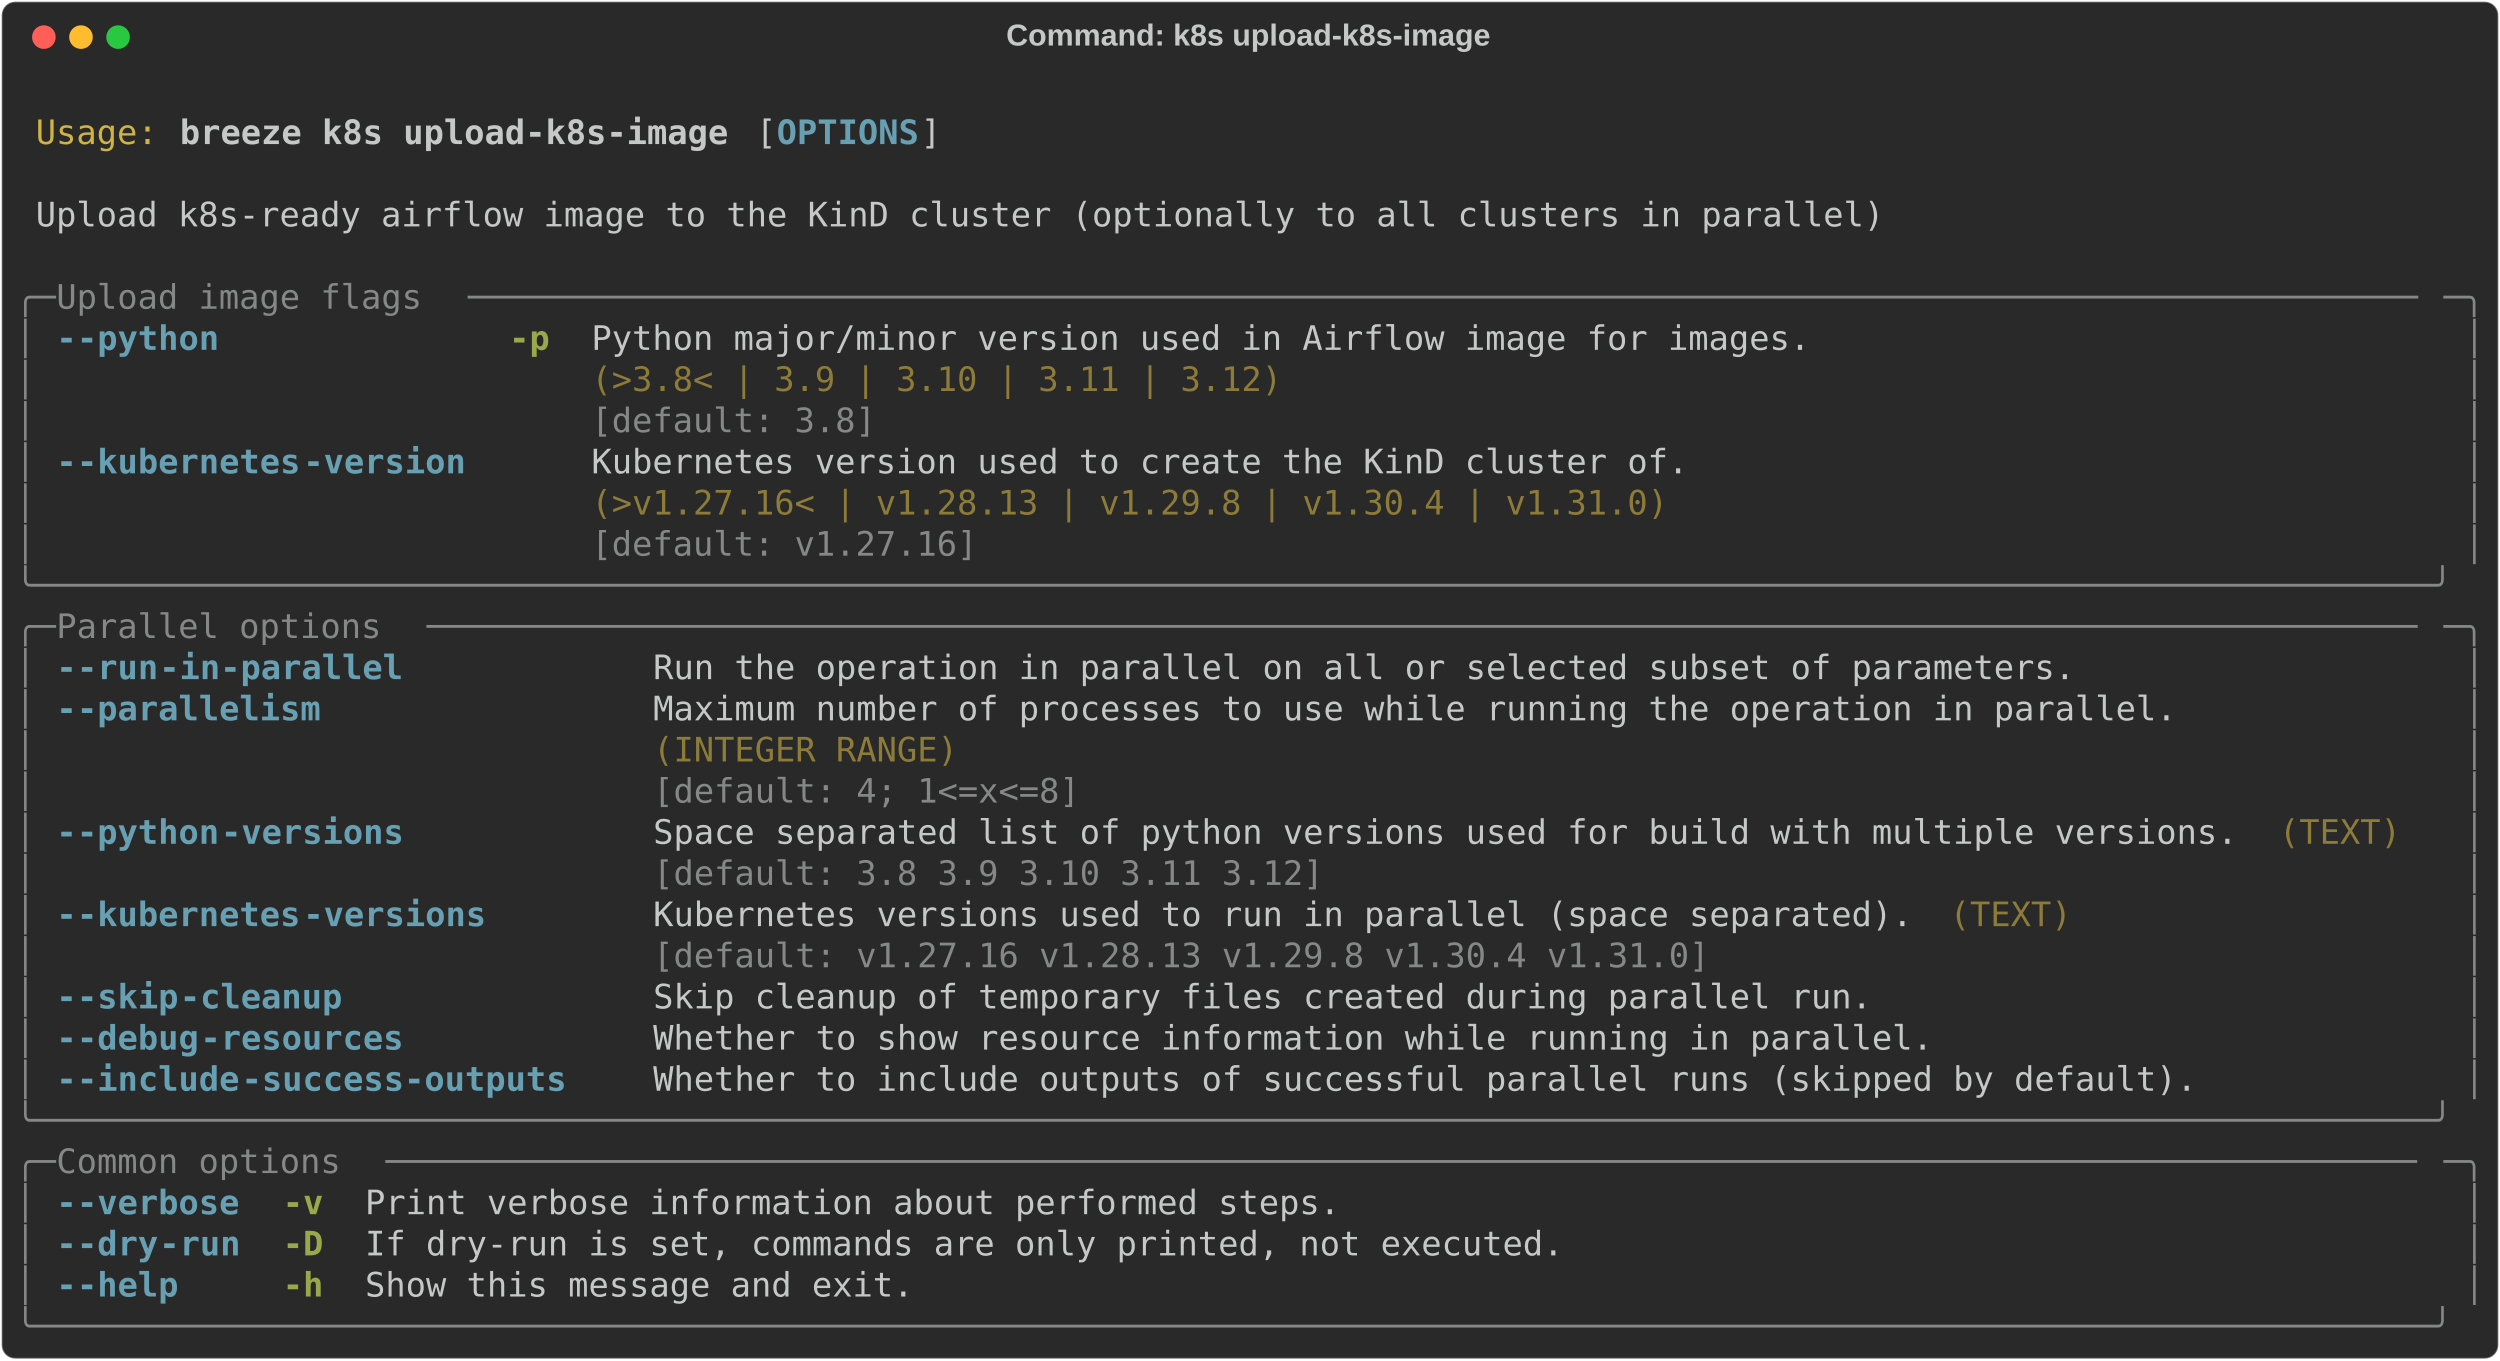
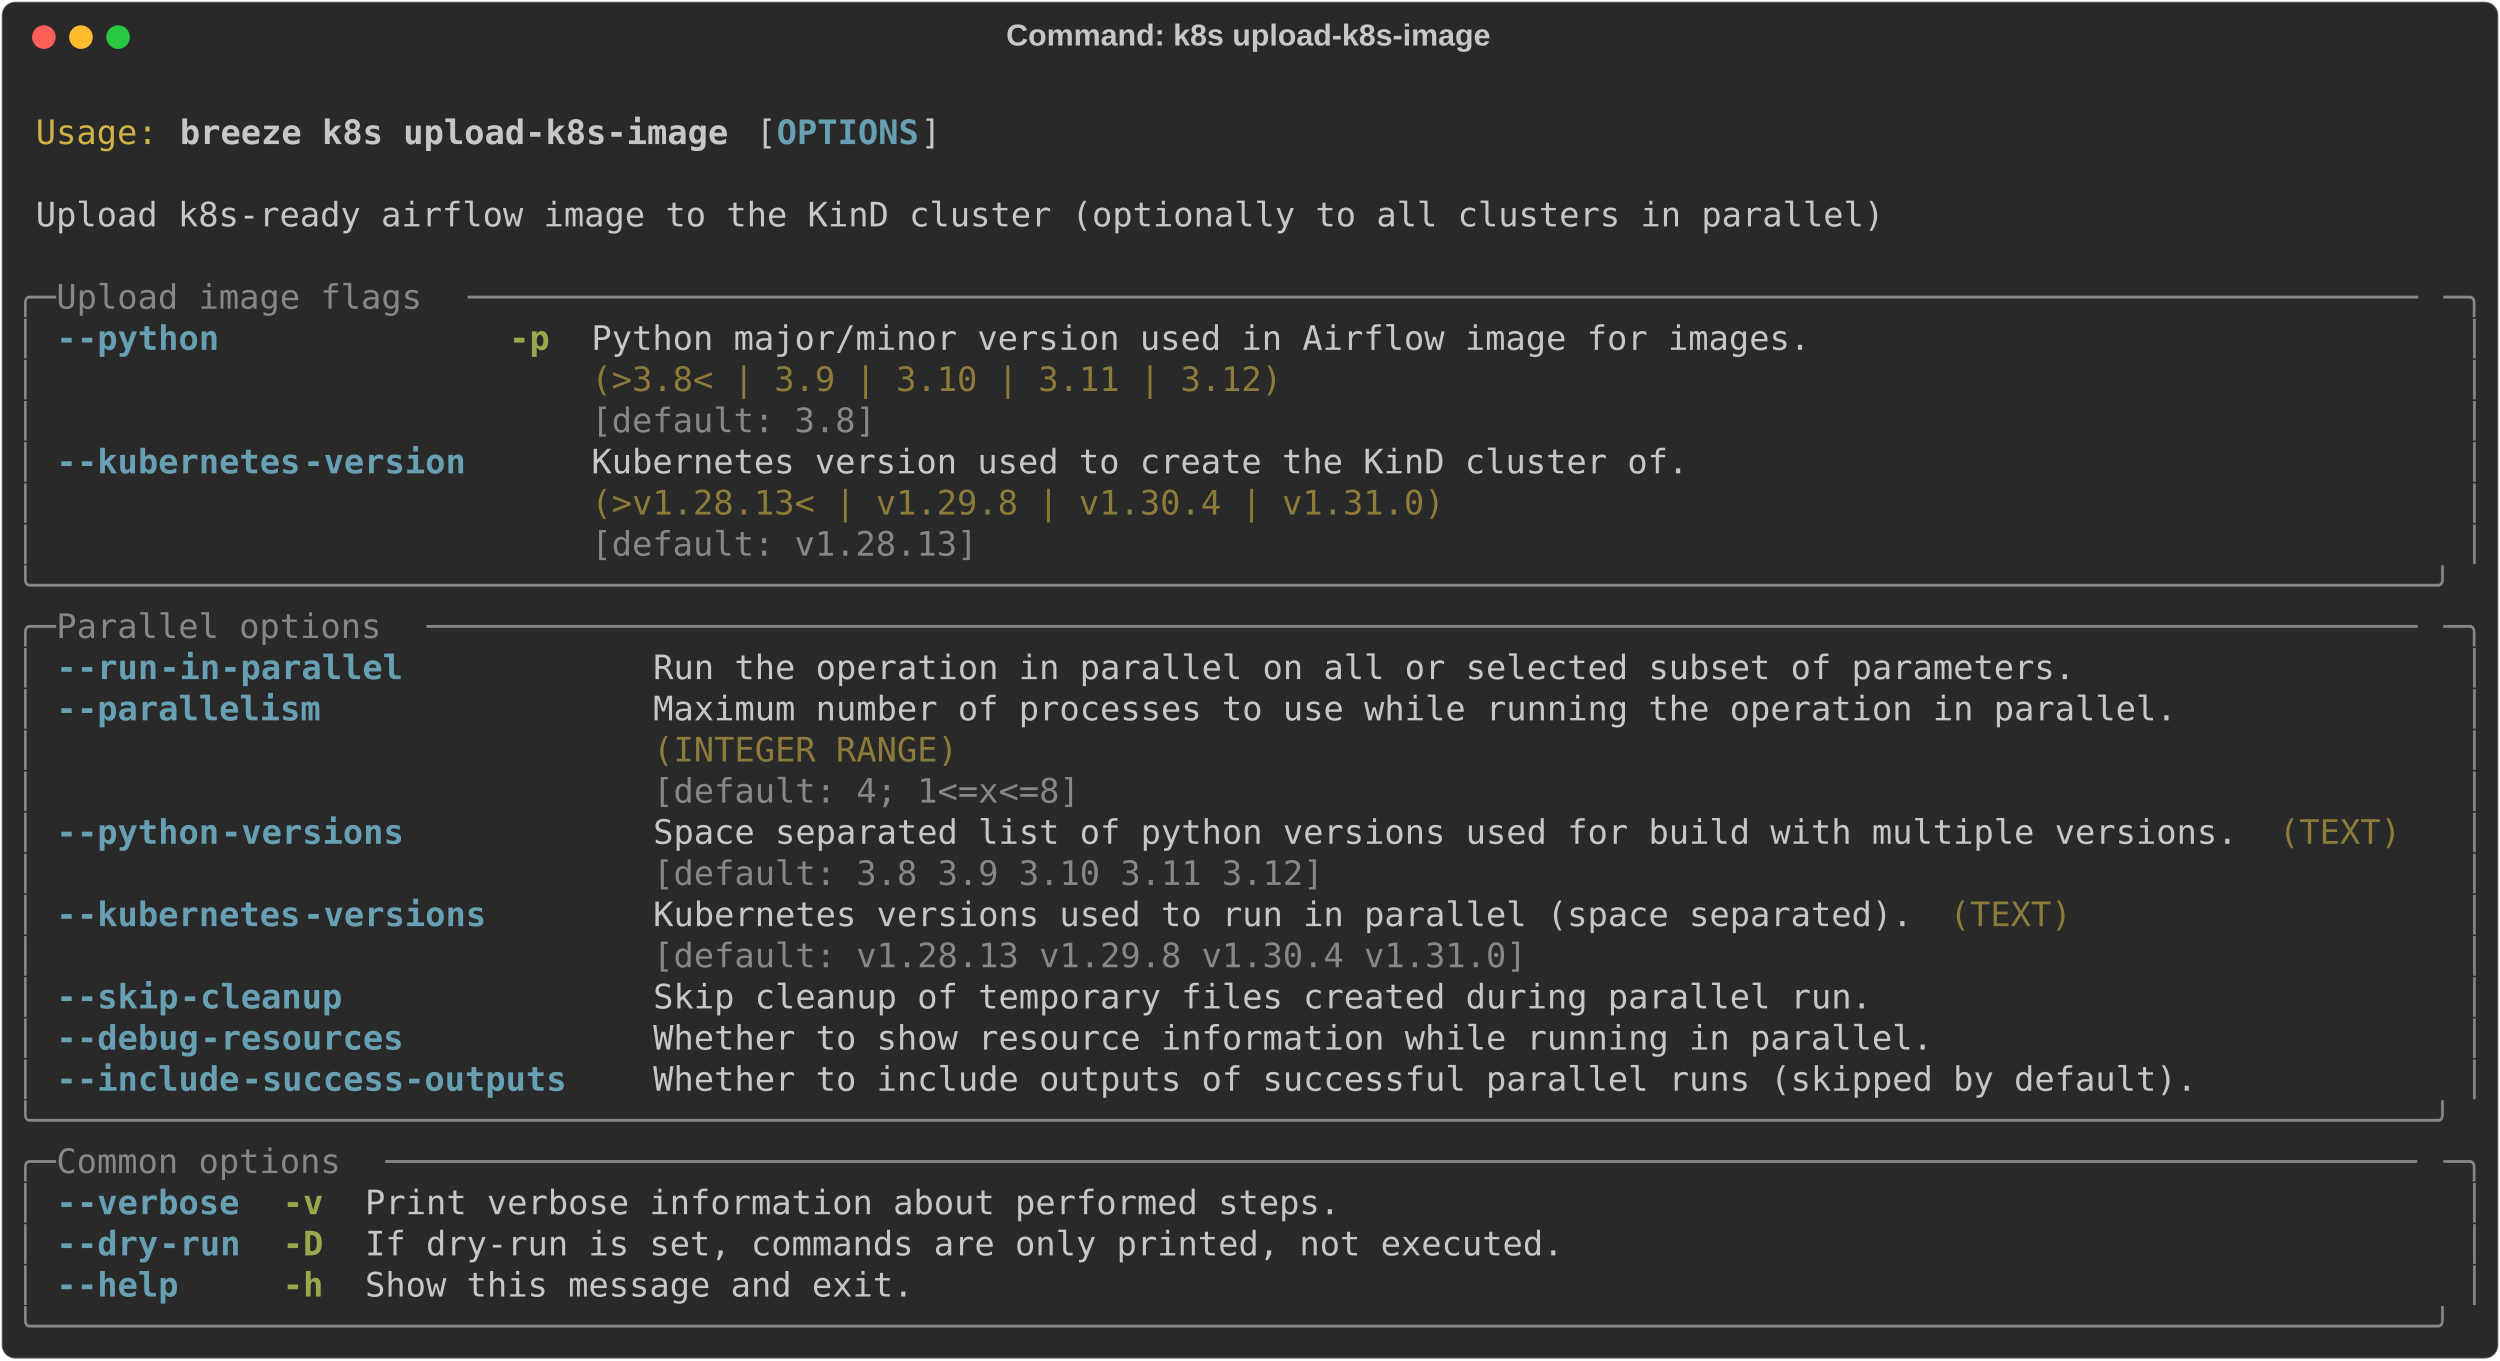
<svg xmlns="http://www.w3.org/2000/svg" class="rich-terminal" viewBox="0 0 1482 806.4">
  <style>

    @font-face {
        font-family: "Fira Code";
        src: local("FiraCode-Regular"),
                url("https://cdnjs.cloudflare.com/ajax/libs/firacode/6.2.0/woff2/FiraCode-Regular.woff2") format("woff2"),
                url("https://cdnjs.cloudflare.com/ajax/libs/firacode/6.2.0/woff/FiraCode-Regular.woff") format("woff");
        font-style: normal;
        font-weight: 400;
    }
    @font-face {
        font-family: "Fira Code";
        src: local("FiraCode-Bold"),
                url("https://cdnjs.cloudflare.com/ajax/libs/firacode/6.2.0/woff2/FiraCode-Bold.woff2") format("woff2"),
                url("https://cdnjs.cloudflare.com/ajax/libs/firacode/6.2.0/woff/FiraCode-Bold.woff") format("woff");
        font-style: bold;
        font-weight: 700;
    }

    .breeze-k8s-upload-k8s-image-matrix {
        font-family: Fira Code, monospace;
        font-size: 20px;
        line-height: 24.4px;
        font-variant-east-asian: full-width;
    }

    .breeze-k8s-upload-k8s-image-title {
        font-size: 18px;
        font-weight: bold;
        font-family: arial;
    }

    .breeze-k8s-upload-k8s-image-r1 { fill: #c5c8c6 }
.breeze-k8s-upload-k8s-image-r2 { fill: #d0b344 }
.breeze-k8s-upload-k8s-image-r3 { fill: #c5c8c6;font-weight: bold }
.breeze-k8s-upload-k8s-image-r4 { fill: #68a0b3;font-weight: bold }
.breeze-k8s-upload-k8s-image-r5 { fill: #868887 }
.breeze-k8s-upload-k8s-image-r6 { fill: #98a84b;font-weight: bold }
.breeze-k8s-upload-k8s-image-r7 { fill: #8d7b39 }
    </style>
  <defs>
    <clipPath id="breeze-k8s-upload-k8s-image-clip-terminal">
      <rect x="0" y="0" width="1463.0" height="755.4" />
    </clipPath>
    <clipPath id="breeze-k8s-upload-k8s-image-line-0">
      <rect x="0" y="1.5" width="1464" height="24.65" />
    </clipPath>
    <clipPath id="breeze-k8s-upload-k8s-image-line-1">
      <rect x="0" y="25.9" width="1464" height="24.65" />
    </clipPath>
    <clipPath id="breeze-k8s-upload-k8s-image-line-2">
      <rect x="0" y="50.3" width="1464" height="24.65" />
    </clipPath>
    <clipPath id="breeze-k8s-upload-k8s-image-line-3">
      <rect x="0" y="74.7" width="1464" height="24.65" />
    </clipPath>
    <clipPath id="breeze-k8s-upload-k8s-image-line-4">
      <rect x="0" y="99.1" width="1464" height="24.65" />
    </clipPath>
    <clipPath id="breeze-k8s-upload-k8s-image-line-5">
      <rect x="0" y="123.5" width="1464" height="24.65" />
    </clipPath>
    <clipPath id="breeze-k8s-upload-k8s-image-line-6">
      <rect x="0" y="147.9" width="1464" height="24.65" />
    </clipPath>
    <clipPath id="breeze-k8s-upload-k8s-image-line-7">
      <rect x="0" y="172.3" width="1464" height="24.65" />
    </clipPath>
    <clipPath id="breeze-k8s-upload-k8s-image-line-8">
      <rect x="0" y="196.7" width="1464" height="24.65" />
    </clipPath>
    <clipPath id="breeze-k8s-upload-k8s-image-line-9">
      <rect x="0" y="221.1" width="1464" height="24.65" />
    </clipPath>
    <clipPath id="breeze-k8s-upload-k8s-image-line-10">
      <rect x="0" y="245.5" width="1464" height="24.65" />
    </clipPath>
    <clipPath id="breeze-k8s-upload-k8s-image-line-11">
      <rect x="0" y="269.9" width="1464" height="24.65" />
    </clipPath>
    <clipPath id="breeze-k8s-upload-k8s-image-line-12">
      <rect x="0" y="294.3" width="1464" height="24.65" />
    </clipPath>
    <clipPath id="breeze-k8s-upload-k8s-image-line-13">
      <rect x="0" y="318.7" width="1464" height="24.65" />
    </clipPath>
    <clipPath id="breeze-k8s-upload-k8s-image-line-14">
      <rect x="0" y="343.1" width="1464" height="24.65" />
    </clipPath>
    <clipPath id="breeze-k8s-upload-k8s-image-line-15">
      <rect x="0" y="367.5" width="1464" height="24.65" />
    </clipPath>
    <clipPath id="breeze-k8s-upload-k8s-image-line-16">
      <rect x="0" y="391.9" width="1464" height="24.65" />
    </clipPath>
    <clipPath id="breeze-k8s-upload-k8s-image-line-17">
      <rect x="0" y="416.3" width="1464" height="24.65" />
    </clipPath>
    <clipPath id="breeze-k8s-upload-k8s-image-line-18">
      <rect x="0" y="440.7" width="1464" height="24.65" />
    </clipPath>
    <clipPath id="breeze-k8s-upload-k8s-image-line-19">
      <rect x="0" y="465.1" width="1464" height="24.65" />
    </clipPath>
    <clipPath id="breeze-k8s-upload-k8s-image-line-20">
      <rect x="0" y="489.5" width="1464" height="24.65" />
    </clipPath>
    <clipPath id="breeze-k8s-upload-k8s-image-line-21">
      <rect x="0" y="513.9" width="1464" height="24.65" />
    </clipPath>
    <clipPath id="breeze-k8s-upload-k8s-image-line-22">
      <rect x="0" y="538.3" width="1464" height="24.65" />
    </clipPath>
    <clipPath id="breeze-k8s-upload-k8s-image-line-23">
      <rect x="0" y="562.7" width="1464" height="24.65" />
    </clipPath>
    <clipPath id="breeze-k8s-upload-k8s-image-line-24">
      <rect x="0" y="587.1" width="1464" height="24.65" />
    </clipPath>
    <clipPath id="breeze-k8s-upload-k8s-image-line-25">
      <rect x="0" y="611.5" width="1464" height="24.65" />
    </clipPath>
    <clipPath id="breeze-k8s-upload-k8s-image-line-26">
      <rect x="0" y="635.9" width="1464" height="24.65" />
    </clipPath>
    <clipPath id="breeze-k8s-upload-k8s-image-line-27">
      <rect x="0" y="660.3" width="1464" height="24.65" />
    </clipPath>
    <clipPath id="breeze-k8s-upload-k8s-image-line-28">
      <rect x="0" y="684.7" width="1464" height="24.65" />
    </clipPath>
    <clipPath id="breeze-k8s-upload-k8s-image-line-29">
      <rect x="0" y="709.1" width="1464" height="24.65" />
    </clipPath>
  </defs>
  <rect fill="#292929" stroke="rgba(255,255,255,0.35)" stroke-width="1" x="1" y="1" width="1480" height="804.4" rx="8" />
  <text class="breeze-k8s-upload-k8s-image-title" fill="#c5c8c6" text-anchor="middle" x="740" y="27">Command: k8s upload-k8s-image</text>
  <g transform="translate(26,22)">
    <circle cx="0" cy="0" r="7" fill="#ff5f57" />
    <circle cx="22" cy="0" r="7" fill="#febc2e" />
    <circle cx="44" cy="0" r="7" fill="#28c840" />
  </g>
  <g transform="translate(9, 41)" clip-path="url(#breeze-k8s-upload-k8s-image-clip-terminal)">
    <g class="breeze-k8s-upload-k8s-image-matrix">
      <text class="breeze-k8s-upload-k8s-image-r1" x="1464" y="20" textLength="12.2" clip-path="url(#breeze-k8s-upload-k8s-image-line-0)">
</text>
      <text class="breeze-k8s-upload-k8s-image-r2" x="12.2" y="44.4" textLength="73.2" clip-path="url(#breeze-k8s-upload-k8s-image-line-1)">Usage:</text>
      <text class="breeze-k8s-upload-k8s-image-r3" x="97.6" y="44.4" textLength="329.4" clip-path="url(#breeze-k8s-upload-k8s-image-line-1)">breeze k8s upload-k8s-image</text>
      <text class="breeze-k8s-upload-k8s-image-r1" x="439.2" y="44.4" textLength="12.2" clip-path="url(#breeze-k8s-upload-k8s-image-line-1)">[</text>
      <text class="breeze-k8s-upload-k8s-image-r4" x="451.4" y="44.4" textLength="85.4" clip-path="url(#breeze-k8s-upload-k8s-image-line-1)">OPTIONS</text>
      <text class="breeze-k8s-upload-k8s-image-r1" x="536.8" y="44.4" textLength="12.2" clip-path="url(#breeze-k8s-upload-k8s-image-line-1)">]</text>
      <text class="breeze-k8s-upload-k8s-image-r1" x="1464" y="44.4" textLength="12.2" clip-path="url(#breeze-k8s-upload-k8s-image-line-1)">
</text>
      <text class="breeze-k8s-upload-k8s-image-r1" x="1464" y="68.8" textLength="12.2" clip-path="url(#breeze-k8s-upload-k8s-image-line-2)">
</text>
      <text class="breeze-k8s-upload-k8s-image-r1" x="12.2" y="93.2" textLength="1110.2" clip-path="url(#breeze-k8s-upload-k8s-image-line-3)">Upload k8s-ready airflow image to the KinD cluster (optionally to all clusters in parallel)</text>
      <text class="breeze-k8s-upload-k8s-image-r1" x="1464" y="93.2" textLength="12.2" clip-path="url(#breeze-k8s-upload-k8s-image-line-3)">
</text>
      <text class="breeze-k8s-upload-k8s-image-r1" x="1464" y="117.6" textLength="12.2" clip-path="url(#breeze-k8s-upload-k8s-image-line-4)">
</text>
      <text class="breeze-k8s-upload-k8s-image-r5" x="0" y="142" textLength="24.4" clip-path="url(#breeze-k8s-upload-k8s-image-line-5)">╭─</text>
      <text class="breeze-k8s-upload-k8s-image-r5" x="24.4" y="142" textLength="244" clip-path="url(#breeze-k8s-upload-k8s-image-line-5)"> Upload image flags </text>
      <text class="breeze-k8s-upload-k8s-image-r5" x="268.4" y="142" textLength="1171.2" clip-path="url(#breeze-k8s-upload-k8s-image-line-5)">────────────────────────────────────────────────────────────────────────────────────────────────</text>
      <text class="breeze-k8s-upload-k8s-image-r5" x="1439.6" y="142" textLength="24.4" clip-path="url(#breeze-k8s-upload-k8s-image-line-5)">─╮</text>
      <text class="breeze-k8s-upload-k8s-image-r1" x="1464" y="142" textLength="12.2" clip-path="url(#breeze-k8s-upload-k8s-image-line-5)">
</text>
      <text class="breeze-k8s-upload-k8s-image-r5" x="0" y="166.4" textLength="12.2" clip-path="url(#breeze-k8s-upload-k8s-image-line-6)">│</text>
      <text class="breeze-k8s-upload-k8s-image-r4" x="24.4" y="166.4" textLength="12.2" clip-path="url(#breeze-k8s-upload-k8s-image-line-6)">-</text>
      <text class="breeze-k8s-upload-k8s-image-r4" x="36.6" y="166.4" textLength="85.4" clip-path="url(#breeze-k8s-upload-k8s-image-line-6)">-python</text>
      <text class="breeze-k8s-upload-k8s-image-r6" x="292.8" y="166.4" textLength="24.4" clip-path="url(#breeze-k8s-upload-k8s-image-line-6)">-p</text>
      <text class="breeze-k8s-upload-k8s-image-r1" x="341.6" y="166.4" textLength="732" clip-path="url(#breeze-k8s-upload-k8s-image-line-6)">Python major/minor version used in Airflow image for images.</text>
      <text class="breeze-k8s-upload-k8s-image-r5" x="1451.8" y="166.4" textLength="12.2" clip-path="url(#breeze-k8s-upload-k8s-image-line-6)">│</text>
      <text class="breeze-k8s-upload-k8s-image-r1" x="1464" y="166.4" textLength="12.2" clip-path="url(#breeze-k8s-upload-k8s-image-line-6)">
</text>
      <text class="breeze-k8s-upload-k8s-image-r5" x="0" y="190.8" textLength="12.2" clip-path="url(#breeze-k8s-upload-k8s-image-line-7)">│</text>
      <text class="breeze-k8s-upload-k8s-image-r7" x="341.6" y="190.8" textLength="732" clip-path="url(#breeze-k8s-upload-k8s-image-line-7)">(&gt;3.8&lt; | 3.9 | 3.10 | 3.11 | 3.12)                          </text>
      <text class="breeze-k8s-upload-k8s-image-r5" x="1451.8" y="190.8" textLength="12.2" clip-path="url(#breeze-k8s-upload-k8s-image-line-7)">│</text>
      <text class="breeze-k8s-upload-k8s-image-r1" x="1464" y="190.8" textLength="12.2" clip-path="url(#breeze-k8s-upload-k8s-image-line-7)">
</text>
      <text class="breeze-k8s-upload-k8s-image-r5" x="0" y="215.2" textLength="12.2" clip-path="url(#breeze-k8s-upload-k8s-image-line-8)">│</text>
      <text class="breeze-k8s-upload-k8s-image-r5" x="341.6" y="215.2" textLength="732" clip-path="url(#breeze-k8s-upload-k8s-image-line-8)">[default: 3.8]                                              </text>
      <text class="breeze-k8s-upload-k8s-image-r5" x="1451.8" y="215.2" textLength="12.2" clip-path="url(#breeze-k8s-upload-k8s-image-line-8)">│</text>
      <text class="breeze-k8s-upload-k8s-image-r1" x="1464" y="215.2" textLength="12.2" clip-path="url(#breeze-k8s-upload-k8s-image-line-8)">
</text>
      <text class="breeze-k8s-upload-k8s-image-r5" x="0" y="239.6" textLength="12.2" clip-path="url(#breeze-k8s-upload-k8s-image-line-9)">│</text>
      <text class="breeze-k8s-upload-k8s-image-r4" x="24.4" y="239.6" textLength="12.2" clip-path="url(#breeze-k8s-upload-k8s-image-line-9)">-</text>
      <text class="breeze-k8s-upload-k8s-image-r4" x="36.6" y="239.6" textLength="134.2" clip-path="url(#breeze-k8s-upload-k8s-image-line-9)">-kubernetes</text>
      <text class="breeze-k8s-upload-k8s-image-r4" x="170.8" y="239.6" textLength="97.6" clip-path="url(#breeze-k8s-upload-k8s-image-line-9)">-version</text>
      <text class="breeze-k8s-upload-k8s-image-r1" x="341.6" y="239.6" textLength="658.8" clip-path="url(#breeze-k8s-upload-k8s-image-line-9)">Kubernetes version used to create the KinD cluster of.</text>
      <text class="breeze-k8s-upload-k8s-image-r5" x="1451.8" y="239.6" textLength="12.2" clip-path="url(#breeze-k8s-upload-k8s-image-line-9)">│</text>
      <text class="breeze-k8s-upload-k8s-image-r1" x="1464" y="239.6" textLength="12.2" clip-path="url(#breeze-k8s-upload-k8s-image-line-9)">
</text>
      <text class="breeze-k8s-upload-k8s-image-r5" x="0" y="264" textLength="12.2" clip-path="url(#breeze-k8s-upload-k8s-image-line-10)">│</text>
-       <text class="breeze-k8s-upload-k8s-image-r7" x="341.6" y="264" textLength="658.8" clip-path="url(#breeze-k8s-upload-k8s-image-line-10)">(&gt;v1.27.16&lt; | v1.28.13 | v1.29.8 | v1.30.4 | v1.31.0) </text>
+       <text class="breeze-k8s-upload-k8s-image-r7" x="341.6" y="264" textLength="658.8" clip-path="url(#breeze-k8s-upload-k8s-image-line-10)">(&gt;v1.28.13&lt; | v1.29.8 | v1.30.4 | v1.31.0)            </text>
      <text class="breeze-k8s-upload-k8s-image-r5" x="1451.8" y="264" textLength="12.2" clip-path="url(#breeze-k8s-upload-k8s-image-line-10)">│</text>
      <text class="breeze-k8s-upload-k8s-image-r1" x="1464" y="264" textLength="12.2" clip-path="url(#breeze-k8s-upload-k8s-image-line-10)">
</text>
      <text class="breeze-k8s-upload-k8s-image-r5" x="0" y="288.4" textLength="12.2" clip-path="url(#breeze-k8s-upload-k8s-image-line-11)">│</text>
-       <text class="breeze-k8s-upload-k8s-image-r5" x="341.6" y="288.4" textLength="658.8" clip-path="url(#breeze-k8s-upload-k8s-image-line-11)">[default: v1.27.16]                                   </text>
+       <text class="breeze-k8s-upload-k8s-image-r5" x="341.6" y="288.4" textLength="658.8" clip-path="url(#breeze-k8s-upload-k8s-image-line-11)">[default: v1.28.13]                                   </text>
      <text class="breeze-k8s-upload-k8s-image-r5" x="1451.8" y="288.4" textLength="12.2" clip-path="url(#breeze-k8s-upload-k8s-image-line-11)">│</text>
      <text class="breeze-k8s-upload-k8s-image-r1" x="1464" y="288.4" textLength="12.2" clip-path="url(#breeze-k8s-upload-k8s-image-line-11)">
</text>
      <text class="breeze-k8s-upload-k8s-image-r5" x="0" y="312.8" textLength="1464" clip-path="url(#breeze-k8s-upload-k8s-image-line-12)">╰──────────────────────────────────────────────────────────────────────────────────────────────────────────────────────╯</text>
      <text class="breeze-k8s-upload-k8s-image-r1" x="1464" y="312.8" textLength="12.2" clip-path="url(#breeze-k8s-upload-k8s-image-line-12)">
</text>
      <text class="breeze-k8s-upload-k8s-image-r5" x="0" y="337.2" textLength="24.4" clip-path="url(#breeze-k8s-upload-k8s-image-line-13)">╭─</text>
      <text class="breeze-k8s-upload-k8s-image-r5" x="24.4" y="337.2" textLength="219.6" clip-path="url(#breeze-k8s-upload-k8s-image-line-13)"> Parallel options </text>
      <text class="breeze-k8s-upload-k8s-image-r5" x="244" y="337.2" textLength="1195.6" clip-path="url(#breeze-k8s-upload-k8s-image-line-13)">──────────────────────────────────────────────────────────────────────────────────────────────────</text>
      <text class="breeze-k8s-upload-k8s-image-r5" x="1439.6" y="337.2" textLength="24.4" clip-path="url(#breeze-k8s-upload-k8s-image-line-13)">─╮</text>
      <text class="breeze-k8s-upload-k8s-image-r1" x="1464" y="337.2" textLength="12.2" clip-path="url(#breeze-k8s-upload-k8s-image-line-13)">
</text>
      <text class="breeze-k8s-upload-k8s-image-r5" x="0" y="361.6" textLength="12.2" clip-path="url(#breeze-k8s-upload-k8s-image-line-14)">│</text>
      <text class="breeze-k8s-upload-k8s-image-r4" x="24.4" y="361.6" textLength="12.2" clip-path="url(#breeze-k8s-upload-k8s-image-line-14)">-</text>
      <text class="breeze-k8s-upload-k8s-image-r4" x="36.6" y="361.6" textLength="48.8" clip-path="url(#breeze-k8s-upload-k8s-image-line-14)">-run</text>
      <text class="breeze-k8s-upload-k8s-image-r4" x="85.4" y="361.6" textLength="146.4" clip-path="url(#breeze-k8s-upload-k8s-image-line-14)">-in-parallel</text>
      <text class="breeze-k8s-upload-k8s-image-r1" x="378.2" y="361.6" textLength="854" clip-path="url(#breeze-k8s-upload-k8s-image-line-14)">Run the operation in parallel on all or selected subset of parameters.</text>
      <text class="breeze-k8s-upload-k8s-image-r5" x="1451.8" y="361.6" textLength="12.2" clip-path="url(#breeze-k8s-upload-k8s-image-line-14)">│</text>
      <text class="breeze-k8s-upload-k8s-image-r1" x="1464" y="361.6" textLength="12.2" clip-path="url(#breeze-k8s-upload-k8s-image-line-14)">
</text>
      <text class="breeze-k8s-upload-k8s-image-r5" x="0" y="386" textLength="12.2" clip-path="url(#breeze-k8s-upload-k8s-image-line-15)">│</text>
      <text class="breeze-k8s-upload-k8s-image-r4" x="24.4" y="386" textLength="12.2" clip-path="url(#breeze-k8s-upload-k8s-image-line-15)">-</text>
      <text class="breeze-k8s-upload-k8s-image-r4" x="36.6" y="386" textLength="146.4" clip-path="url(#breeze-k8s-upload-k8s-image-line-15)">-parallelism</text>
      <text class="breeze-k8s-upload-k8s-image-r1" x="378.2" y="386" textLength="915" clip-path="url(#breeze-k8s-upload-k8s-image-line-15)">Maximum number of processes to use while running the operation in parallel.</text>
      <text class="breeze-k8s-upload-k8s-image-r5" x="1451.8" y="386" textLength="12.2" clip-path="url(#breeze-k8s-upload-k8s-image-line-15)">│</text>
      <text class="breeze-k8s-upload-k8s-image-r1" x="1464" y="386" textLength="12.2" clip-path="url(#breeze-k8s-upload-k8s-image-line-15)">
</text>
      <text class="breeze-k8s-upload-k8s-image-r5" x="0" y="410.4" textLength="12.2" clip-path="url(#breeze-k8s-upload-k8s-image-line-16)">│</text>
      <text class="breeze-k8s-upload-k8s-image-r7" x="378.2" y="410.4" textLength="915" clip-path="url(#breeze-k8s-upload-k8s-image-line-16)">(INTEGER RANGE)                                                            </text>
      <text class="breeze-k8s-upload-k8s-image-r5" x="1451.8" y="410.4" textLength="12.2" clip-path="url(#breeze-k8s-upload-k8s-image-line-16)">│</text>
      <text class="breeze-k8s-upload-k8s-image-r1" x="1464" y="410.4" textLength="12.2" clip-path="url(#breeze-k8s-upload-k8s-image-line-16)">
</text>
      <text class="breeze-k8s-upload-k8s-image-r5" x="0" y="434.8" textLength="12.2" clip-path="url(#breeze-k8s-upload-k8s-image-line-17)">│</text>
      <text class="breeze-k8s-upload-k8s-image-r5" x="378.2" y="434.8" textLength="915" clip-path="url(#breeze-k8s-upload-k8s-image-line-17)">[default: 4; 1&lt;=x&lt;=8]                                                      </text>
      <text class="breeze-k8s-upload-k8s-image-r5" x="1451.8" y="434.8" textLength="12.2" clip-path="url(#breeze-k8s-upload-k8s-image-line-17)">│</text>
      <text class="breeze-k8s-upload-k8s-image-r1" x="1464" y="434.8" textLength="12.2" clip-path="url(#breeze-k8s-upload-k8s-image-line-17)">
</text>
      <text class="breeze-k8s-upload-k8s-image-r5" x="0" y="459.2" textLength="12.2" clip-path="url(#breeze-k8s-upload-k8s-image-line-18)">│</text>
      <text class="breeze-k8s-upload-k8s-image-r4" x="24.4" y="459.2" textLength="12.2" clip-path="url(#breeze-k8s-upload-k8s-image-line-18)">-</text>
      <text class="breeze-k8s-upload-k8s-image-r4" x="36.6" y="459.2" textLength="85.4" clip-path="url(#breeze-k8s-upload-k8s-image-line-18)">-python</text>
      <text class="breeze-k8s-upload-k8s-image-r4" x="122" y="459.2" textLength="109.8" clip-path="url(#breeze-k8s-upload-k8s-image-line-18)">-versions</text>
      <text class="breeze-k8s-upload-k8s-image-r1" x="378.2" y="459.2" textLength="951.6" clip-path="url(#breeze-k8s-upload-k8s-image-line-18)">Space separated list of python versions used for build with multiple versions.</text>
      <text class="breeze-k8s-upload-k8s-image-r7" x="1342" y="459.2" textLength="73.2" clip-path="url(#breeze-k8s-upload-k8s-image-line-18)">(TEXT)</text>
      <text class="breeze-k8s-upload-k8s-image-r5" x="1451.8" y="459.2" textLength="12.2" clip-path="url(#breeze-k8s-upload-k8s-image-line-18)">│</text>
      <text class="breeze-k8s-upload-k8s-image-r1" x="1464" y="459.2" textLength="12.2" clip-path="url(#breeze-k8s-upload-k8s-image-line-18)">
</text>
      <text class="breeze-k8s-upload-k8s-image-r5" x="0" y="483.6" textLength="12.2" clip-path="url(#breeze-k8s-upload-k8s-image-line-19)">│</text>
      <text class="breeze-k8s-upload-k8s-image-r5" x="378.2" y="483.6" textLength="951.6" clip-path="url(#breeze-k8s-upload-k8s-image-line-19)">[default: 3.8 3.9 3.10 3.11 3.12]                                             </text>
      <text class="breeze-k8s-upload-k8s-image-r5" x="1451.8" y="483.6" textLength="12.2" clip-path="url(#breeze-k8s-upload-k8s-image-line-19)">│</text>
      <text class="breeze-k8s-upload-k8s-image-r1" x="1464" y="483.6" textLength="12.2" clip-path="url(#breeze-k8s-upload-k8s-image-line-19)">
</text>
      <text class="breeze-k8s-upload-k8s-image-r5" x="0" y="508" textLength="12.2" clip-path="url(#breeze-k8s-upload-k8s-image-line-20)">│</text>
      <text class="breeze-k8s-upload-k8s-image-r4" x="24.4" y="508" textLength="12.2" clip-path="url(#breeze-k8s-upload-k8s-image-line-20)">-</text>
      <text class="breeze-k8s-upload-k8s-image-r4" x="36.6" y="508" textLength="134.2" clip-path="url(#breeze-k8s-upload-k8s-image-line-20)">-kubernetes</text>
      <text class="breeze-k8s-upload-k8s-image-r4" x="170.8" y="508" textLength="109.8" clip-path="url(#breeze-k8s-upload-k8s-image-line-20)">-versions</text>
      <text class="breeze-k8s-upload-k8s-image-r1" x="378.2" y="508" textLength="756.4" clip-path="url(#breeze-k8s-upload-k8s-image-line-20)">Kubernetes versions used to run in parallel (space separated).</text>
      <text class="breeze-k8s-upload-k8s-image-r7" x="1146.8" y="508" textLength="73.2" clip-path="url(#breeze-k8s-upload-k8s-image-line-20)">(TEXT)</text>
      <text class="breeze-k8s-upload-k8s-image-r5" x="1451.8" y="508" textLength="12.2" clip-path="url(#breeze-k8s-upload-k8s-image-line-20)">│</text>
      <text class="breeze-k8s-upload-k8s-image-r1" x="1464" y="508" textLength="12.2" clip-path="url(#breeze-k8s-upload-k8s-image-line-20)">
</text>
      <text class="breeze-k8s-upload-k8s-image-r5" x="0" y="532.4" textLength="12.2" clip-path="url(#breeze-k8s-upload-k8s-image-line-21)">│</text>
-       <text class="breeze-k8s-upload-k8s-image-r5" x="378.2" y="532.4" textLength="756.4" clip-path="url(#breeze-k8s-upload-k8s-image-line-21)">[default: v1.27.16 v1.28.13 v1.29.8 v1.30.4 v1.31.0]          </text>
+       <text class="breeze-k8s-upload-k8s-image-r5" x="378.2" y="532.4" textLength="756.4" clip-path="url(#breeze-k8s-upload-k8s-image-line-21)">[default: v1.28.13 v1.29.8 v1.30.4 v1.31.0]                   </text>
      <text class="breeze-k8s-upload-k8s-image-r5" x="1451.8" y="532.4" textLength="12.2" clip-path="url(#breeze-k8s-upload-k8s-image-line-21)">│</text>
      <text class="breeze-k8s-upload-k8s-image-r1" x="1464" y="532.4" textLength="12.2" clip-path="url(#breeze-k8s-upload-k8s-image-line-21)">
</text>
      <text class="breeze-k8s-upload-k8s-image-r5" x="0" y="556.8" textLength="12.2" clip-path="url(#breeze-k8s-upload-k8s-image-line-22)">│</text>
      <text class="breeze-k8s-upload-k8s-image-r4" x="24.4" y="556.8" textLength="12.2" clip-path="url(#breeze-k8s-upload-k8s-image-line-22)">-</text>
      <text class="breeze-k8s-upload-k8s-image-r4" x="36.6" y="556.8" textLength="61" clip-path="url(#breeze-k8s-upload-k8s-image-line-22)">-skip</text>
      <text class="breeze-k8s-upload-k8s-image-r4" x="97.6" y="556.8" textLength="97.6" clip-path="url(#breeze-k8s-upload-k8s-image-line-22)">-cleanup</text>
      <text class="breeze-k8s-upload-k8s-image-r1" x="378.2" y="556.8" textLength="732" clip-path="url(#breeze-k8s-upload-k8s-image-line-22)">Skip cleanup of temporary files created during parallel run.</text>
      <text class="breeze-k8s-upload-k8s-image-r5" x="1451.8" y="556.8" textLength="12.2" clip-path="url(#breeze-k8s-upload-k8s-image-line-22)">│</text>
      <text class="breeze-k8s-upload-k8s-image-r1" x="1464" y="556.8" textLength="12.2" clip-path="url(#breeze-k8s-upload-k8s-image-line-22)">
</text>
      <text class="breeze-k8s-upload-k8s-image-r5" x="0" y="581.2" textLength="12.2" clip-path="url(#breeze-k8s-upload-k8s-image-line-23)">│</text>
      <text class="breeze-k8s-upload-k8s-image-r4" x="24.4" y="581.2" textLength="12.2" clip-path="url(#breeze-k8s-upload-k8s-image-line-23)">-</text>
      <text class="breeze-k8s-upload-k8s-image-r4" x="36.6" y="581.2" textLength="73.2" clip-path="url(#breeze-k8s-upload-k8s-image-line-23)">-debug</text>
      <text class="breeze-k8s-upload-k8s-image-r4" x="109.8" y="581.2" textLength="122" clip-path="url(#breeze-k8s-upload-k8s-image-line-23)">-resources</text>
      <text class="breeze-k8s-upload-k8s-image-r1" x="378.2" y="581.2" textLength="768.6" clip-path="url(#breeze-k8s-upload-k8s-image-line-23)">Whether to show resource information while running in parallel.</text>
      <text class="breeze-k8s-upload-k8s-image-r5" x="1451.8" y="581.2" textLength="12.2" clip-path="url(#breeze-k8s-upload-k8s-image-line-23)">│</text>
      <text class="breeze-k8s-upload-k8s-image-r1" x="1464" y="581.2" textLength="12.2" clip-path="url(#breeze-k8s-upload-k8s-image-line-23)">
</text>
      <text class="breeze-k8s-upload-k8s-image-r5" x="0" y="605.6" textLength="12.2" clip-path="url(#breeze-k8s-upload-k8s-image-line-24)">│</text>
      <text class="breeze-k8s-upload-k8s-image-r4" x="24.4" y="605.6" textLength="12.2" clip-path="url(#breeze-k8s-upload-k8s-image-line-24)">-</text>
      <text class="breeze-k8s-upload-k8s-image-r4" x="36.6" y="605.6" textLength="97.6" clip-path="url(#breeze-k8s-upload-k8s-image-line-24)">-include</text>
      <text class="breeze-k8s-upload-k8s-image-r4" x="134.2" y="605.6" textLength="195.2" clip-path="url(#breeze-k8s-upload-k8s-image-line-24)">-success-outputs</text>
      <text class="breeze-k8s-upload-k8s-image-r1" x="378.2" y="605.6" textLength="927.2" clip-path="url(#breeze-k8s-upload-k8s-image-line-24)">Whether to include outputs of successful parallel runs (skipped by default).</text>
      <text class="breeze-k8s-upload-k8s-image-r5" x="1451.8" y="605.6" textLength="12.2" clip-path="url(#breeze-k8s-upload-k8s-image-line-24)">│</text>
      <text class="breeze-k8s-upload-k8s-image-r1" x="1464" y="605.6" textLength="12.2" clip-path="url(#breeze-k8s-upload-k8s-image-line-24)">
</text>
      <text class="breeze-k8s-upload-k8s-image-r5" x="0" y="630" textLength="1464" clip-path="url(#breeze-k8s-upload-k8s-image-line-25)">╰──────────────────────────────────────────────────────────────────────────────────────────────────────────────────────╯</text>
      <text class="breeze-k8s-upload-k8s-image-r1" x="1464" y="630" textLength="12.2" clip-path="url(#breeze-k8s-upload-k8s-image-line-25)">
</text>
      <text class="breeze-k8s-upload-k8s-image-r5" x="0" y="654.4" textLength="24.4" clip-path="url(#breeze-k8s-upload-k8s-image-line-26)">╭─</text>
      <text class="breeze-k8s-upload-k8s-image-r5" x="24.4" y="654.4" textLength="195.2" clip-path="url(#breeze-k8s-upload-k8s-image-line-26)"> Common options </text>
      <text class="breeze-k8s-upload-k8s-image-r5" x="219.6" y="654.4" textLength="1220" clip-path="url(#breeze-k8s-upload-k8s-image-line-26)">────────────────────────────────────────────────────────────────────────────────────────────────────</text>
      <text class="breeze-k8s-upload-k8s-image-r5" x="1439.6" y="654.4" textLength="24.4" clip-path="url(#breeze-k8s-upload-k8s-image-line-26)">─╮</text>
      <text class="breeze-k8s-upload-k8s-image-r1" x="1464" y="654.4" textLength="12.2" clip-path="url(#breeze-k8s-upload-k8s-image-line-26)">
</text>
      <text class="breeze-k8s-upload-k8s-image-r5" x="0" y="678.8" textLength="12.2" clip-path="url(#breeze-k8s-upload-k8s-image-line-27)">│</text>
      <text class="breeze-k8s-upload-k8s-image-r4" x="24.4" y="678.8" textLength="12.2" clip-path="url(#breeze-k8s-upload-k8s-image-line-27)">-</text>
      <text class="breeze-k8s-upload-k8s-image-r4" x="36.6" y="678.8" textLength="97.6" clip-path="url(#breeze-k8s-upload-k8s-image-line-27)">-verbose</text>
      <text class="breeze-k8s-upload-k8s-image-r6" x="158.6" y="678.8" textLength="24.4" clip-path="url(#breeze-k8s-upload-k8s-image-line-27)">-v</text>
      <text class="breeze-k8s-upload-k8s-image-r1" x="207.4" y="678.8" textLength="585.6" clip-path="url(#breeze-k8s-upload-k8s-image-line-27)">Print verbose information about performed steps.</text>
      <text class="breeze-k8s-upload-k8s-image-r5" x="1451.8" y="678.8" textLength="12.2" clip-path="url(#breeze-k8s-upload-k8s-image-line-27)">│</text>
      <text class="breeze-k8s-upload-k8s-image-r1" x="1464" y="678.8" textLength="12.2" clip-path="url(#breeze-k8s-upload-k8s-image-line-27)">
</text>
      <text class="breeze-k8s-upload-k8s-image-r5" x="0" y="703.2" textLength="12.2" clip-path="url(#breeze-k8s-upload-k8s-image-line-28)">│</text>
      <text class="breeze-k8s-upload-k8s-image-r4" x="24.4" y="703.2" textLength="12.2" clip-path="url(#breeze-k8s-upload-k8s-image-line-28)">-</text>
      <text class="breeze-k8s-upload-k8s-image-r4" x="36.6" y="703.2" textLength="48.8" clip-path="url(#breeze-k8s-upload-k8s-image-line-28)">-dry</text>
      <text class="breeze-k8s-upload-k8s-image-r4" x="85.4" y="703.2" textLength="48.8" clip-path="url(#breeze-k8s-upload-k8s-image-line-28)">-run</text>
      <text class="breeze-k8s-upload-k8s-image-r6" x="158.6" y="703.2" textLength="24.4" clip-path="url(#breeze-k8s-upload-k8s-image-line-28)">-D</text>
      <text class="breeze-k8s-upload-k8s-image-r1" x="207.4" y="703.2" textLength="719.8" clip-path="url(#breeze-k8s-upload-k8s-image-line-28)">If dry-run is set, commands are only printed, not executed.</text>
      <text class="breeze-k8s-upload-k8s-image-r5" x="1451.8" y="703.2" textLength="12.2" clip-path="url(#breeze-k8s-upload-k8s-image-line-28)">│</text>
      <text class="breeze-k8s-upload-k8s-image-r1" x="1464" y="703.2" textLength="12.2" clip-path="url(#breeze-k8s-upload-k8s-image-line-28)">
</text>
      <text class="breeze-k8s-upload-k8s-image-r5" x="0" y="727.6" textLength="12.2" clip-path="url(#breeze-k8s-upload-k8s-image-line-29)">│</text>
      <text class="breeze-k8s-upload-k8s-image-r4" x="24.4" y="727.6" textLength="12.2" clip-path="url(#breeze-k8s-upload-k8s-image-line-29)">-</text>
      <text class="breeze-k8s-upload-k8s-image-r4" x="36.6" y="727.6" textLength="61" clip-path="url(#breeze-k8s-upload-k8s-image-line-29)">-help</text>
      <text class="breeze-k8s-upload-k8s-image-r6" x="158.6" y="727.6" textLength="24.4" clip-path="url(#breeze-k8s-upload-k8s-image-line-29)">-h</text>
      <text class="breeze-k8s-upload-k8s-image-r1" x="207.4" y="727.6" textLength="329.4" clip-path="url(#breeze-k8s-upload-k8s-image-line-29)">Show this message and exit.</text>
      <text class="breeze-k8s-upload-k8s-image-r5" x="1451.8" y="727.6" textLength="12.2" clip-path="url(#breeze-k8s-upload-k8s-image-line-29)">│</text>
      <text class="breeze-k8s-upload-k8s-image-r1" x="1464" y="727.6" textLength="12.2" clip-path="url(#breeze-k8s-upload-k8s-image-line-29)">
</text>
      <text class="breeze-k8s-upload-k8s-image-r5" x="0" y="752" textLength="1464" clip-path="url(#breeze-k8s-upload-k8s-image-line-30)">╰──────────────────────────────────────────────────────────────────────────────────────────────────────────────────────╯</text>
      <text class="breeze-k8s-upload-k8s-image-r1" x="1464" y="752" textLength="12.2" clip-path="url(#breeze-k8s-upload-k8s-image-line-30)">
</text>
    </g>
  </g>
</svg>
